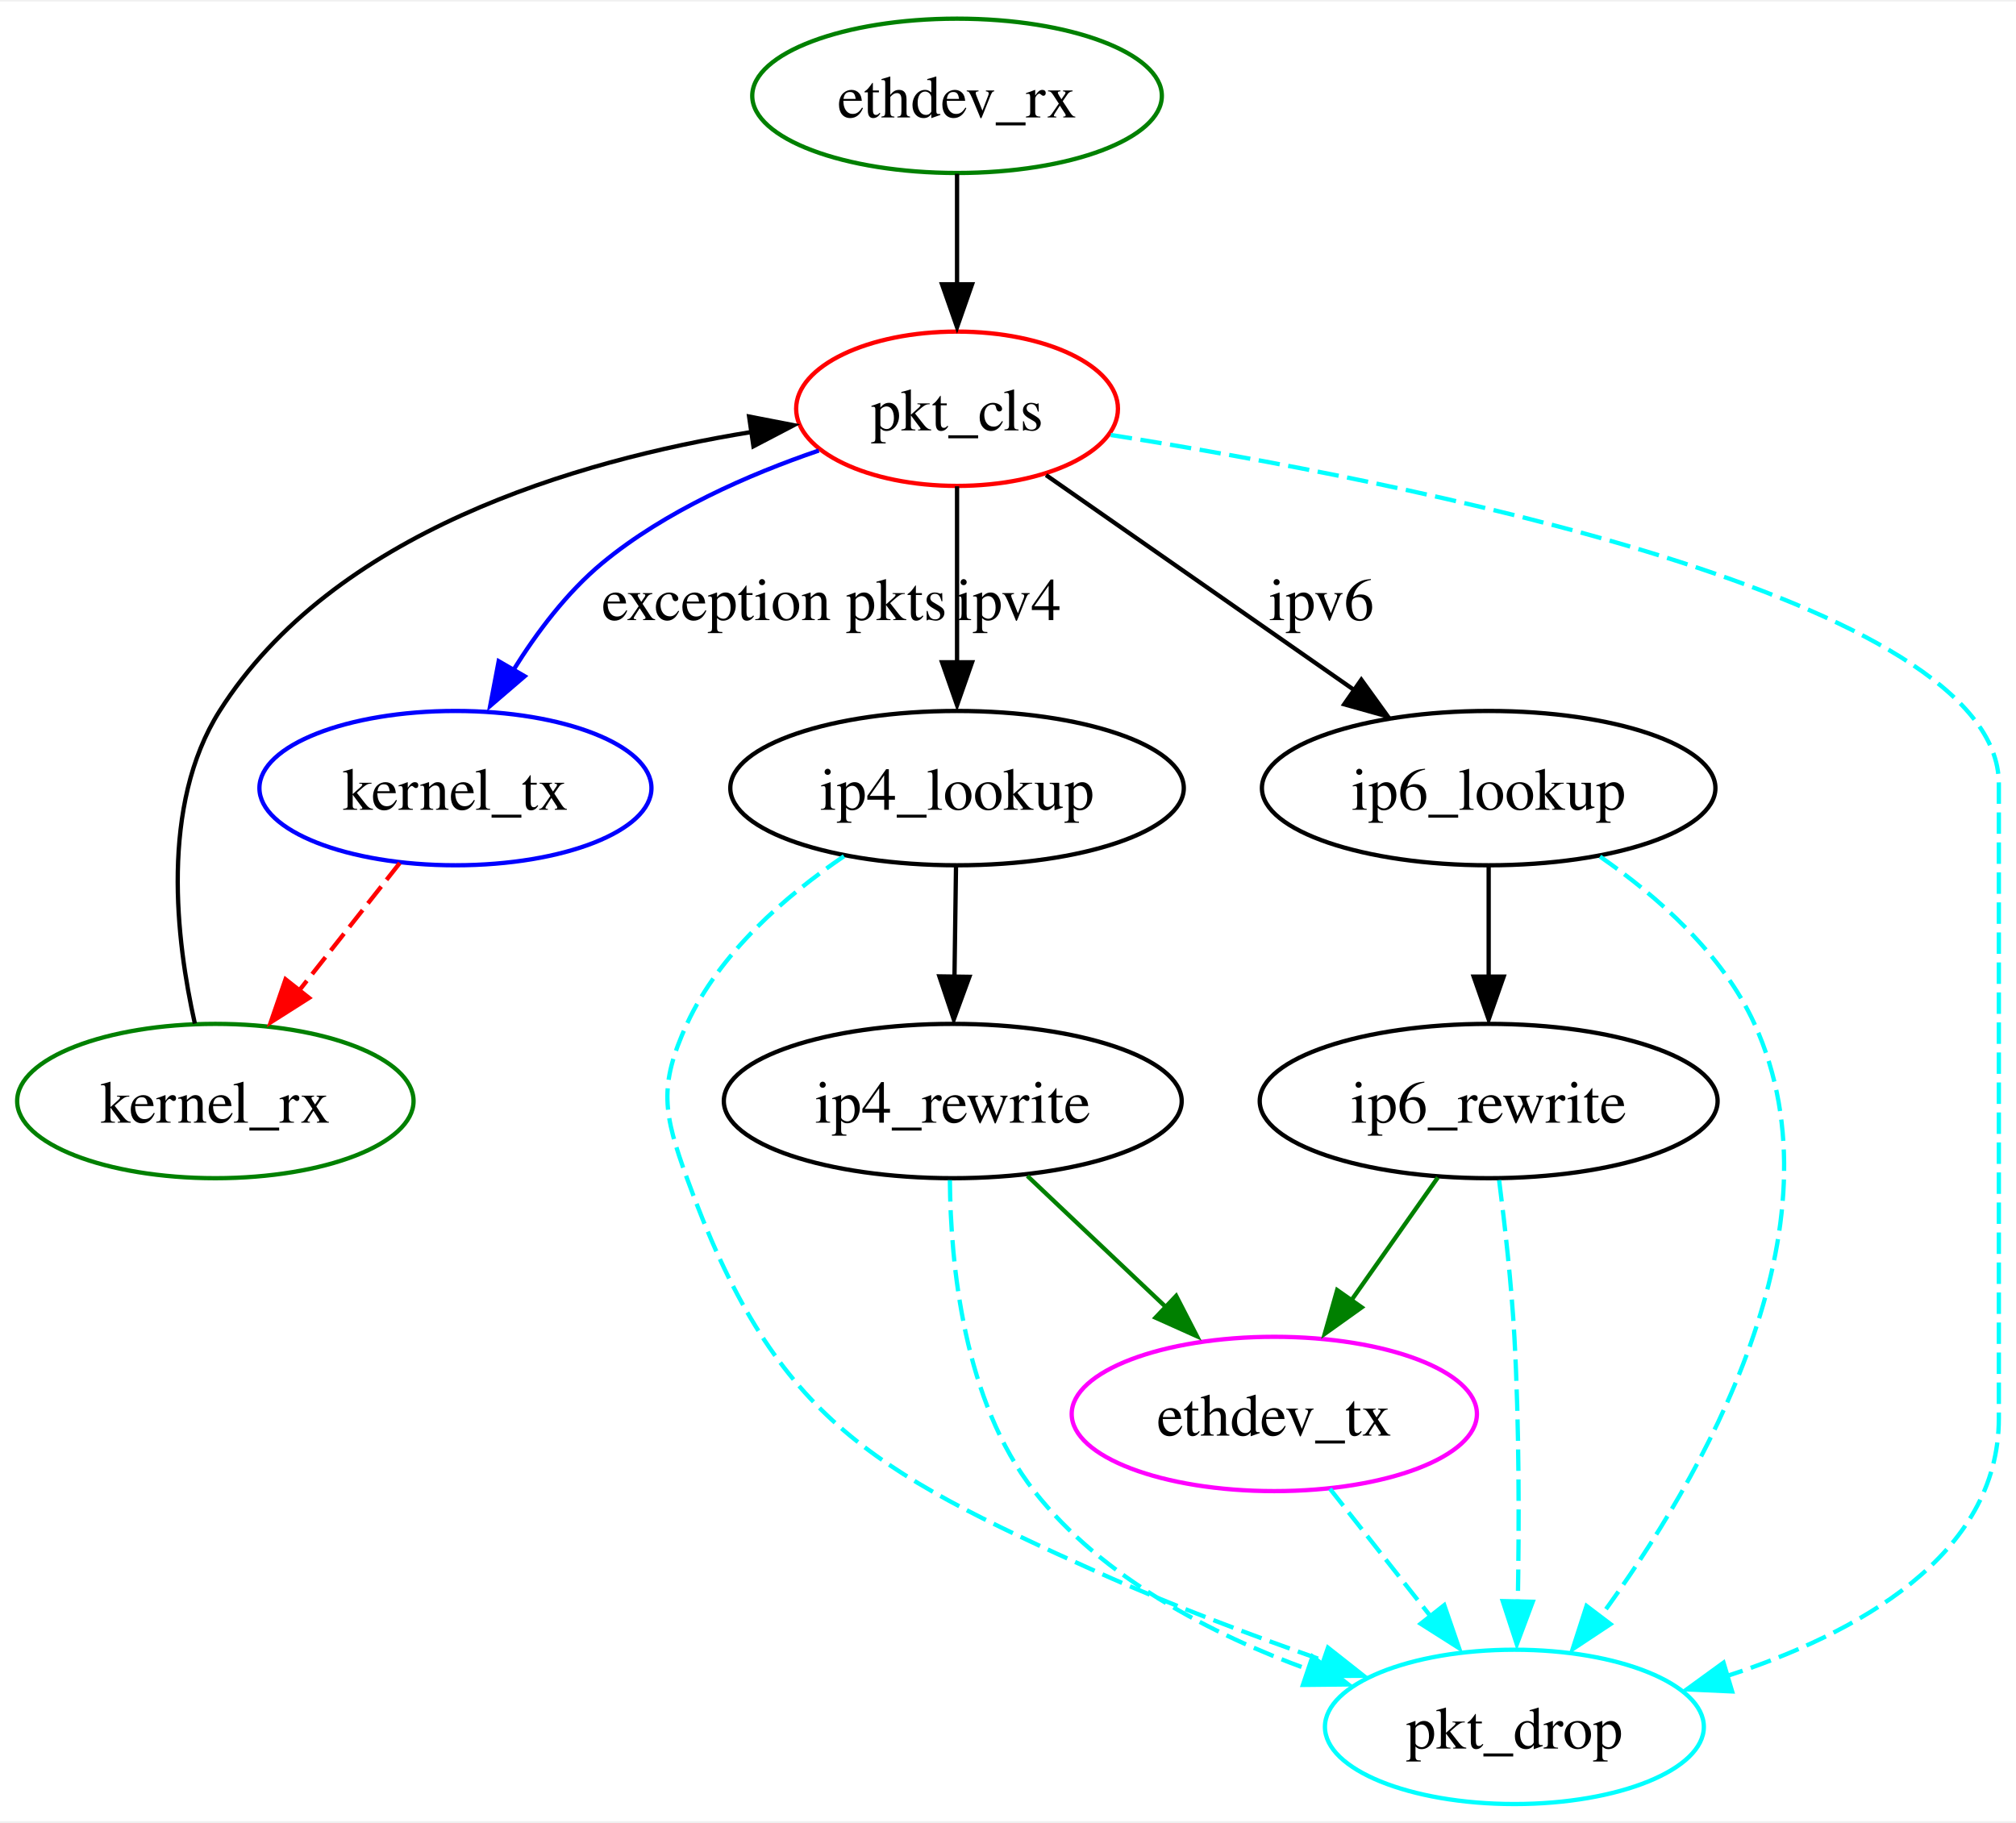
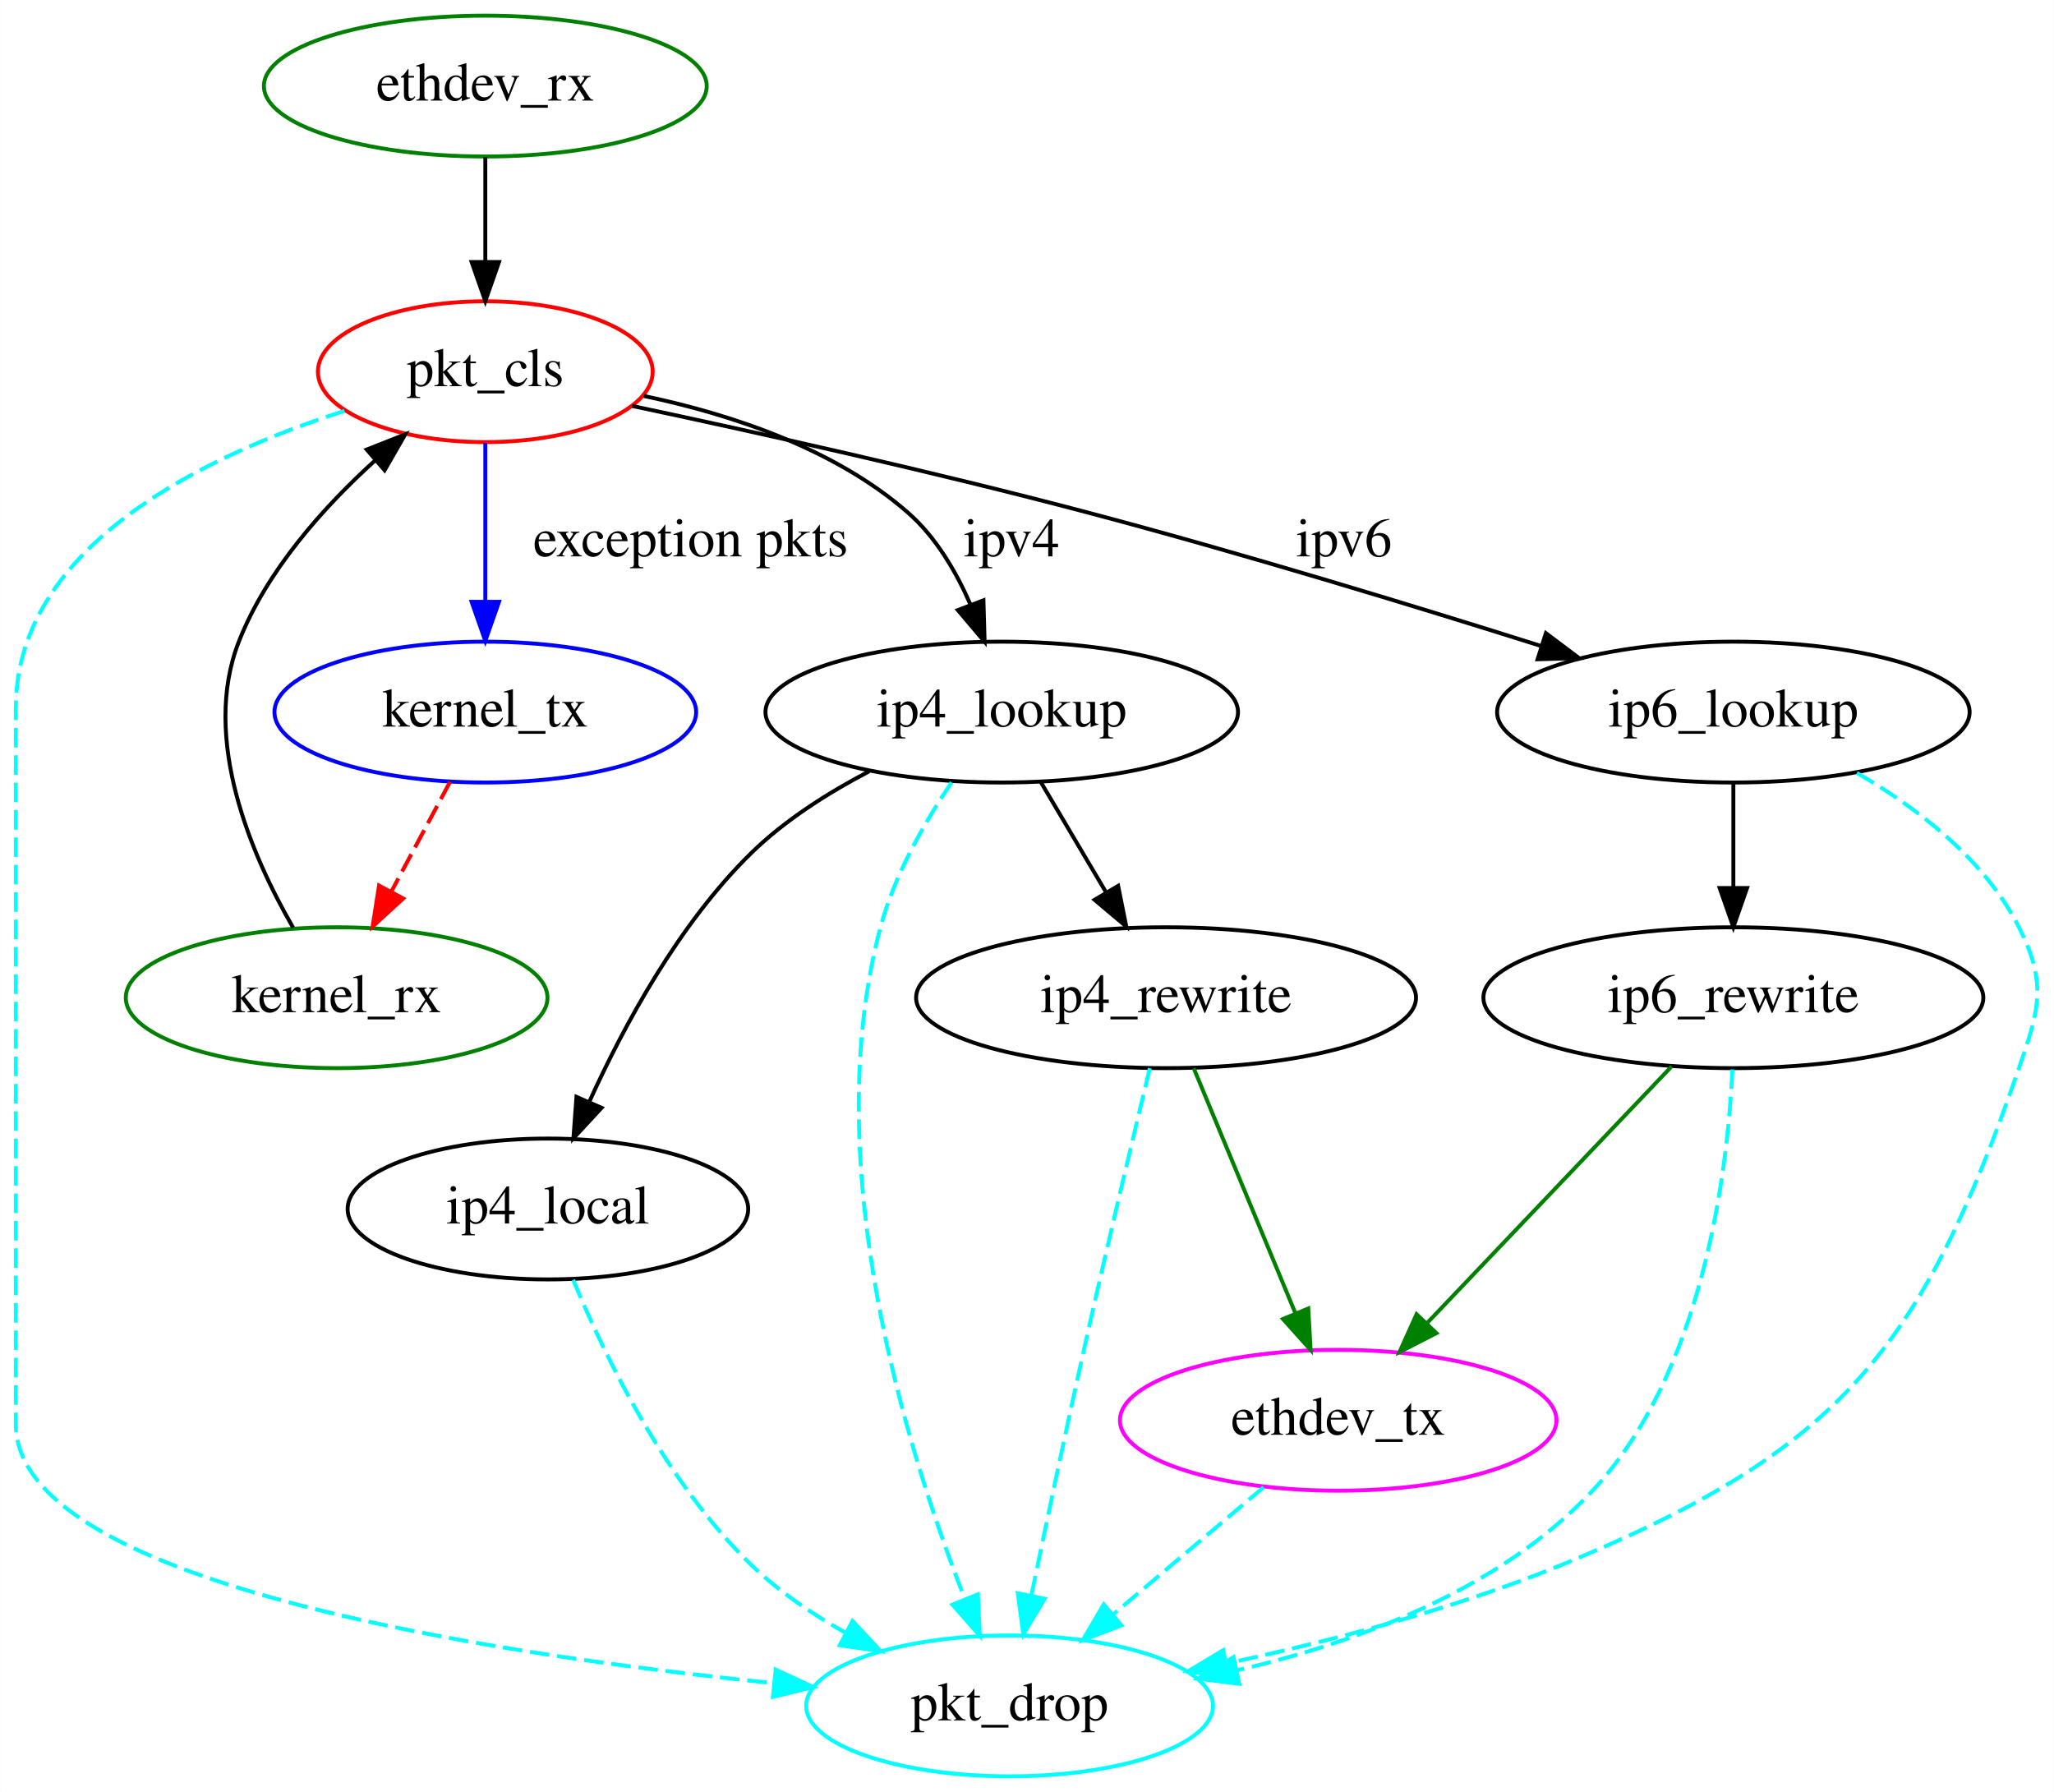
- <svg xmlns="http://www.w3.org/2000/svg" width="470pt" height="425pt" viewBox="0.00 0.00 470.23 424.50">
-   <g id="graph0" class="graph" transform="scale(1 1) rotate(0) translate(4 420.5)">
-     <polygon fill="white" stroke="none" points="-4,4 -4,-420.5 466.23,-420.5 466.23,4 -4,4" />
+ <svg xmlns="http://www.w3.org/2000/svg" width="525pt" height="458pt" viewBox="0.00 0.00 524.91 458.00">
+   <g id="graph0" class="graph" transform="scale(1 1) rotate(0) translate(4 454)">
+     <polygon fill="white" stroke="transparent" points="-4,4 -4,-454 520.91,-454 520.91,4 -4,4" />
    <g id="node1" class="node">
-       <ellipse fill="none" stroke="green" cx="219.23" cy="-398.5" rx="47.77" ry="18" />
-       <text text-anchor="middle" x="219.23" y="-393.45" font-family="Times,serif" font-size="14.00">ethdev_rx</text>
+       <ellipse fill="none" stroke="green" cx="120" cy="-432" rx="56.59" ry="18" />
+       <text text-anchor="middle" x="120" y="-428.3" font-family="Times,serif" font-size="14.00">ethdev_rx</text>
    </g>
    <g id="node6" class="node">
-       <ellipse fill="none" stroke="red" cx="219.23" cy="-325.5" rx="37.53" ry="18" />
-       <text text-anchor="middle" x="219.23" y="-320.45" font-family="Times,serif" font-size="14.00">pkt_cls</text>
+       <ellipse fill="none" stroke="red" cx="120" cy="-359" rx="42.79" ry="18" />
+       <text text-anchor="middle" x="120" y="-355.3" font-family="Times,serif" font-size="14.00">pkt_cls</text>
    </g>
    <g id="edge1" class="edge">
-       <path fill="none" stroke="black" d="M219.23,-380.31C219.23,-372.55 219.23,-363.18 219.23,-354.45" />
-       <polygon fill="black" stroke="black" points="222.73,-354.53 219.23,-344.53 215.73,-354.53 222.73,-354.53" />
+       <path fill="none" stroke="black" d="M120,-413.81C120,-405.79 120,-396.05 120,-387.07" />
+       <polygon fill="black" stroke="black" points="123.5,-387.03 120,-377.03 116.5,-387.03 123.5,-387.03" />
    </g>
    <g id="node2" class="node">
-       <ellipse fill="none" stroke="green" cx="46.23" cy="-164" rx="46.23" ry="18" />
-       <text text-anchor="middle" x="46.23" y="-158.95" font-family="Times,serif" font-size="14.00">kernel_rx</text>
+       <ellipse fill="none" stroke="green" cx="82" cy="-199" rx="53.89" ry="18" />
+       <text text-anchor="middle" x="82" y="-195.3" font-family="Times,serif" font-size="14.00">kernel_rx</text>
    </g>
    <g id="edge2" class="edge">
-       <path fill="none" stroke="black" d="M41.45,-182.08C37.1,-201.37 33.27,-232.96 47.23,-255 73.68,-296.74 130.21,-313.41 171.26,-320.07" />
-       <polygon fill="black" stroke="black" points="170.73,-323.68 181.13,-321.66 171.74,-316.75 170.73,-323.68" />
+       <path fill="none" stroke="black" d="M70.87,-216.92C60.28,-235.27 47.29,-265.24 57,-290 64.12,-308.16 78.62,-324.37 91.92,-336.4" />
+       <polygon fill="black" stroke="black" points="89.69,-339.1 99.54,-342.99 94.26,-333.8 89.69,-339.1" />
    </g>
    <g id="node3" class="node">
-       <ellipse fill="none" stroke="magenta" cx="293.23" cy="-91" rx="47.26" ry="18" />
-       <text text-anchor="middle" x="293.23" y="-85.95" font-family="Times,serif" font-size="14.00">ethdev_tx</text>
+       <ellipse fill="none" stroke="magenta" cx="338" cy="-91" rx="55.79" ry="18" />
+       <text text-anchor="middle" x="338" y="-87.3" font-family="Times,serif" font-size="14.00">ethdev_tx</text>
    </g>
    <g id="node4" class="node">
-       <ellipse fill="none" stroke="cyan" cx="349.23" cy="-18" rx="44.19" ry="18" />
-       <text text-anchor="middle" x="349.23" y="-12.95" font-family="Times,serif" font-size="14.00">pkt_drop</text>
+       <ellipse fill="none" stroke="cyan" cx="254" cy="-18" rx="51.99" ry="18" />
+       <text text-anchor="middle" x="254" y="-14.3" font-family="Times,serif" font-size="14.00">pkt_drop</text>
    </g>
    <g id="edge14" class="edge">
-       <path fill="none" stroke="cyan" stroke-dasharray="5,2" d="M306.22,-73.53C313.15,-64.75 321.81,-53.76 329.55,-43.96" />
-       <polygon fill="cyan" stroke="cyan" points="332.87,-46.4 336.32,-36.38 327.37,-42.06 332.87,-46.4" />
+       <path fill="none" stroke="cyan" stroke-dasharray="5,2" d="M318.94,-73.89C307.58,-64.29 293,-51.96 280.53,-41.42" />
+       <polygon fill="cyan" stroke="cyan" points="282.59,-38.58 272.7,-34.8 278.07,-43.93 282.59,-38.58" />
    </g>
    <g id="node5" class="node">
-       <ellipse fill="none" stroke="blue" cx="102.23" cy="-237" rx="45.72" ry="18" />
-       <text text-anchor="middle" x="102.23" y="-231.95" font-family="Times,serif" font-size="14.00">kernel_tx</text>
+       <ellipse fill="none" stroke="blue" cx="120" cy="-272" rx="53.89" ry="18" />
+       <text text-anchor="middle" x="120" y="-268.3" font-family="Times,serif" font-size="14.00">kernel_tx</text>
    </g>
    <g id="edge16" class="edge">
-       <path fill="none" stroke="red" stroke-dasharray="5,2" d="M89.25,-219.53C82.32,-210.75 73.65,-199.76 65.92,-189.96" />
-       <polygon fill="red" stroke="red" points="68.09,-188.06 59.15,-182.38 62.6,-192.4 68.09,-188.06" />
+       <path fill="none" stroke="red" stroke-dasharray="5,2" d="M110.99,-254.17C106.52,-245.81 101,-235.51 95.99,-226.14" />
+       <polygon fill="red" stroke="red" points="99.01,-224.36 91.2,-217.2 92.84,-227.67 99.01,-224.36" />
    </g>
    <g id="edge15" class="edge">
-       <path fill="none" stroke="cyan" stroke-dasharray="5,2" d="M255.09,-319.38C322.68,-308.72 462.23,-281.44 462.23,-238 462.23,-238 462.23,-238 462.23,-90 462.23,-57.84 429.01,-39.68 398.59,-29.8" />
-       <polygon fill="cyan" stroke="cyan" points="400.02,-26.27 389.44,-26.75 398.01,-32.98 400.02,-26.27" />
+       <path fill="none" stroke="cyan" stroke-dasharray="5,2" d="M84,-348.97C48.65,-337.7 0,-314.61 0,-273 0,-273 0,-273 0,-90 0,-49.99 118.4,-31.52 193.52,-23.82" />
+       <polygon fill="cyan" stroke="cyan" points="194.21,-27.27 203.82,-22.81 193.52,-20.31 194.21,-27.27" />
    </g>
    <g id="edge5" class="edge">
-       <path fill="none" stroke="blue" d="M186.99,-315.75C170.62,-310.16 151.14,-301.64 136.48,-289.5 128.23,-282.66 121.2,-273.31 115.7,-264.46" />
-       <polygon fill="blue" stroke="blue" points="118.38,-263.1 110.34,-256.2 112.32,-266.61 118.38,-263.1" />
-       <text text-anchor="middle" x="176.61" y="-276.2" font-family="Times,serif" font-size="14.00">exception pkts</text>
+       <path fill="none" stroke="blue" d="M120,-340.8C120,-329.16 120,-313.55 120,-300.24" />
+       <polygon fill="blue" stroke="blue" points="123.5,-300.18 120,-290.18 116.5,-300.18 123.5,-300.18" />
+       <text text-anchor="middle" x="172.5" y="-311.8" font-family="Times,serif" font-size="14.00">exception pkts</text>
    </g>
    <g id="node7" class="node">
-       <ellipse fill="none" stroke="black" cx="219.23" cy="-237" rx="52.89" ry="18" />
-       <text text-anchor="middle" x="219.23" y="-231.95" font-family="Times,serif" font-size="14.00">ip4_lookup</text>
+       <ellipse fill="none" stroke="black" cx="252" cy="-272" rx="60.39" ry="18" />
+       <text text-anchor="middle" x="252" y="-268.3" font-family="Times,serif" font-size="14.00">ip4_lookup</text>
    </g>
    <g id="edge3" class="edge">
-       <path fill="none" stroke="black" d="M219.23,-307.41C219.23,-295.64 219.23,-279.73 219.23,-266.11" />
-       <polygon fill="black" stroke="black" points="222.73,-266.35 219.23,-256.35 215.73,-266.35 222.73,-266.35" />
-       <text text-anchor="middle" x="231.23" y="-276.2" font-family="Times,serif" font-size="14.00">ipv4</text>
+       <path fill="none" stroke="black" d="M160.54,-352.79C182.64,-348.15 209.23,-339.41 228,-323 235.09,-316.81 240.26,-308.05 243.95,-299.6" />
+       <polygon fill="black" stroke="black" points="247.32,-300.57 247.62,-289.98 240.78,-298.07 247.32,-300.57" />
+       <text text-anchor="middle" x="254.5" y="-311.8" font-family="Times,serif" font-size="14.00">ipv4</text>
    </g>
    <g id="node8" class="node">
-       <ellipse fill="none" stroke="black" cx="343.23" cy="-237" rx="52.89" ry="18" />
-       <text text-anchor="middle" x="343.23" y="-231.95" font-family="Times,serif" font-size="14.00">ip6_lookup</text>
+       <ellipse fill="none" stroke="black" cx="439" cy="-272" rx="60.39" ry="18" />
+       <text text-anchor="middle" x="439" y="-268.3" font-family="Times,serif" font-size="14.00">ip6_lookup</text>
    </g>
    <g id="edge4" class="edge">
-       <path fill="none" stroke="black" d="M239.99,-310.02C259.62,-296.33 289.35,-275.59 311.88,-259.87" />
-       <polygon fill="black" stroke="black" points="313.53,-262.29 319.73,-253.7 309.53,-256.55 313.53,-262.29" />
-       <text text-anchor="middle" x="304.23" y="-276.2" font-family="Times,serif" font-size="14.00">ipv6</text>
+       <path fill="none" stroke="black" d="M157.52,-350.25C188.82,-343.6 234.51,-333.46 274,-323 313.2,-312.62 357.13,-299.22 389.79,-288.91" />
+       <polygon fill="black" stroke="black" points="391.08,-292.17 399.55,-285.81 388.96,-285.5 391.08,-292.17" />
+       <text text-anchor="middle" x="339.5" y="-311.8" font-family="Times,serif" font-size="14.00">ipv6</text>
    </g>
    <g id="edge7" class="edge">
-       <path fill="none" stroke="cyan" stroke-dasharray="5,2" d="M192.86,-221.12C179.2,-211.83 163.82,-198.49 156.23,-182 149.55,-167.46 150.78,-161.04 156.23,-146 176.39,-90.45 198.32,-78.19 252.23,-54 269.14,-46.41 288.24,-39.24 304.98,-33.38" />
-       <polygon fill="cyan" stroke="cyan" points="305.75,-36.48 314.07,-29.92 303.47,-29.86 305.75,-36.48" />
+       <path fill="none" stroke="cyan" stroke-dasharray="5,2" d="M239.17,-254.03C232.31,-243.87 224.56,-230.37 221,-217 204.89,-156.57 227.58,-83.56 242.59,-45.31" />
+       <polygon fill="cyan" stroke="cyan" points="245.89,-46.5 246.4,-35.92 239.4,-43.87 245.89,-46.5" />
    </g>
    <g id="node9" class="node">
-       <ellipse fill="none" stroke="black" cx="218.23" cy="-164" rx="53.4" ry="18" />
-       <text text-anchor="middle" x="218.23" y="-158.95" font-family="Times,serif" font-size="14.00">ip4_rewrite</text>
+       <ellipse fill="none" stroke="black" cx="294" cy="-199" rx="63.89" ry="18" />
+       <text text-anchor="middle" x="294" y="-195.3" font-family="Times,serif" font-size="14.00">ip4_rewrite</text>
    </g>
    <g id="edge6" class="edge">
-       <path fill="none" stroke="black" d="M218.99,-218.81C218.88,-211.05 218.75,-201.68 218.63,-192.95" />
-       <polygon fill="black" stroke="black" points="222.11,-192.98 218.47,-183.03 215.11,-193.08 222.11,-192.98" />
+       <path fill="none" stroke="black" d="M261.95,-254.17C266.95,-245.72 273.12,-235.29 278.71,-225.85" />
+       <polygon fill="black" stroke="black" points="281.75,-227.59 283.83,-217.2 275.72,-224.02 281.75,-227.59" />
+     </g>
+     <g id="node11" class="node">
+       <ellipse fill="none" stroke="black" cx="136" cy="-145" rx="51.19" ry="18" />
+       <text text-anchor="middle" x="136" y="-141.3" font-family="Times,serif" font-size="14.00">ip4_local</text>
+     </g>
+     <g id="edge17" class="edge">
+       <path fill="none" stroke="black" d="M218.11,-256.86C207.64,-251.39 196.61,-244.41 188,-236 169.45,-217.88 155.34,-191.74 146.53,-172.29" />
+       <polygon fill="black" stroke="black" points="149.72,-170.86 142.52,-163.08 143.3,-173.65 149.72,-170.86" />
    </g>
    <g id="edge11" class="edge">
-       <path fill="none" stroke="cyan" stroke-dasharray="5,2" d="M369.2,-221.03C382.65,-211.71 397.78,-198.37 405.23,-182 426.87,-134.45 392.95,-75.95 369.19,-43.54" />
-       <polygon fill="cyan" stroke="cyan" points="371.64,-41.98 362.81,-36.13 366.06,-46.21 371.64,-41.98" />
+       <path fill="none" stroke="cyan" stroke-dasharray="5,2" d="M470.57,-256.44C486.08,-247.46 503.27,-234.31 512,-217 519.2,-202.71 517.24,-196.12 512,-181 486.88,-108.48 466,-83.15 395,-54 367.69,-42.79 335.88,-34.51 309.39,-28.83" />
+       <polygon fill="cyan" stroke="cyan" points="310.02,-25.39 299.52,-26.78 308.6,-32.24 310.02,-25.39" />
    </g>
    <g id="node10" class="node">
-       <ellipse fill="none" stroke="black" cx="343.23" cy="-164" rx="53.4" ry="18" />
-       <text text-anchor="middle" x="343.23" y="-158.95" font-family="Times,serif" font-size="14.00">ip6_rewrite</text>
+       <ellipse fill="none" stroke="black" cx="439" cy="-199" rx="63.89" ry="18" />
+       <text text-anchor="middle" x="439" y="-195.3" font-family="Times,serif" font-size="14.00">ip6_rewrite</text>
    </g>
    <g id="edge10" class="edge">
-       <path fill="none" stroke="black" d="M343.23,-218.81C343.23,-211.05 343.23,-201.68 343.23,-192.95" />
-       <polygon fill="black" stroke="black" points="346.73,-193.03 343.23,-183.03 339.73,-193.03 346.73,-193.03" />
+       <path fill="none" stroke="black" d="M439,-253.81C439,-245.79 439,-236.05 439,-227.07" />
+       <polygon fill="black" stroke="black" points="442.5,-227.03 439,-217.03 435.5,-227.03 442.5,-227.03" />
    </g>
    <g id="edge8" class="edge">
-       <path fill="none" stroke="green" d="M235.63,-146.53C245.35,-137.33 257.64,-125.7 268.36,-115.54" />
-       <polygon fill="green" stroke="green" points="270.34,-118.55 275.19,-109.13 265.52,-113.47 270.34,-118.55" />
+       <path fill="none" stroke="green" d="M301.07,-180.97C308.09,-164.05 318.96,-137.86 327.09,-118.28" />
+       <polygon fill="green" stroke="green" points="330.35,-119.57 330.95,-108.99 323.88,-116.88 330.35,-119.57" />
    </g>
    <g id="edge9" class="edge">
-       <path fill="none" stroke="cyan" stroke-dasharray="5,2" d="M217.56,-145.54C217.71,-125.89 220.78,-93.99 237.23,-73 253.17,-52.67 278.68,-39.55 301.33,-31.33" />
-       <polygon fill="cyan" stroke="cyan" points="302.14,-34.42 310.5,-27.9 299.9,-27.79 302.14,-34.42" />
+       <path fill="none" stroke="cyan" stroke-dasharray="5,2" d="M289.85,-180.97C285.53,-163.07 278.61,-134.1 273,-109 268.3,-87.99 263.29,-64.16 259.59,-46.3" />
+       <polygon fill="cyan" stroke="cyan" points="262.97,-45.37 257.52,-36.28 256.11,-46.78 262.97,-45.37" />
    </g>
    <g id="edge12" class="edge">
-       <path fill="none" stroke="green" d="M331.38,-146.17C325.34,-137.6 317.87,-126.99 311.15,-117.44" />
-       <polygon fill="green" stroke="green" points="313.62,-115.87 305,-109.71 307.89,-119.9 313.62,-115.87" />
+       <path fill="none" stroke="green" d="M423.22,-181.44C406.47,-163.86 379.84,-135.91 360.81,-115.94" />
+       <polygon fill="green" stroke="green" points="363.1,-113.27 353.67,-108.45 358.03,-118.1 363.1,-113.27" />
    </g>
    <g id="edge13" class="edge">
-       <path fill="none" stroke="cyan" stroke-dasharray="5,2" d="M345.67,-145.53C347.02,-134.98 348.56,-121.24 349.23,-109 350.38,-88.27 350.34,-64.81 350.03,-47.04" />
-       <polygon fill="cyan" stroke="cyan" points="353.51,-47.19 349.8,-37.27 346.51,-47.34 353.51,-47.19" />
+       <path fill="none" stroke="cyan" stroke-dasharray="5,2" d="M438.77,-180.67C437.49,-154.09 431.22,-103.19 403,-73 379.35,-47.7 342.93,-34.22 312.02,-27.06" />
+       <polygon fill="cyan" stroke="cyan" points="312.71,-23.63 302.2,-24.95 311.24,-30.47 312.71,-23.63" />
+     </g>
+     <g id="edge18" class="edge">
+       <path fill="none" stroke="cyan" stroke-dasharray="5,2" d="M142.47,-126.87C150.6,-107.23 166.18,-75.04 188,-54 195,-47.25 203.56,-41.45 212.16,-36.63" />
+       <polygon fill="cyan" stroke="cyan" points="213.85,-39.7 221.08,-31.95 210.6,-33.5 213.85,-39.7" />
    </g>
  </g>
</svg>
